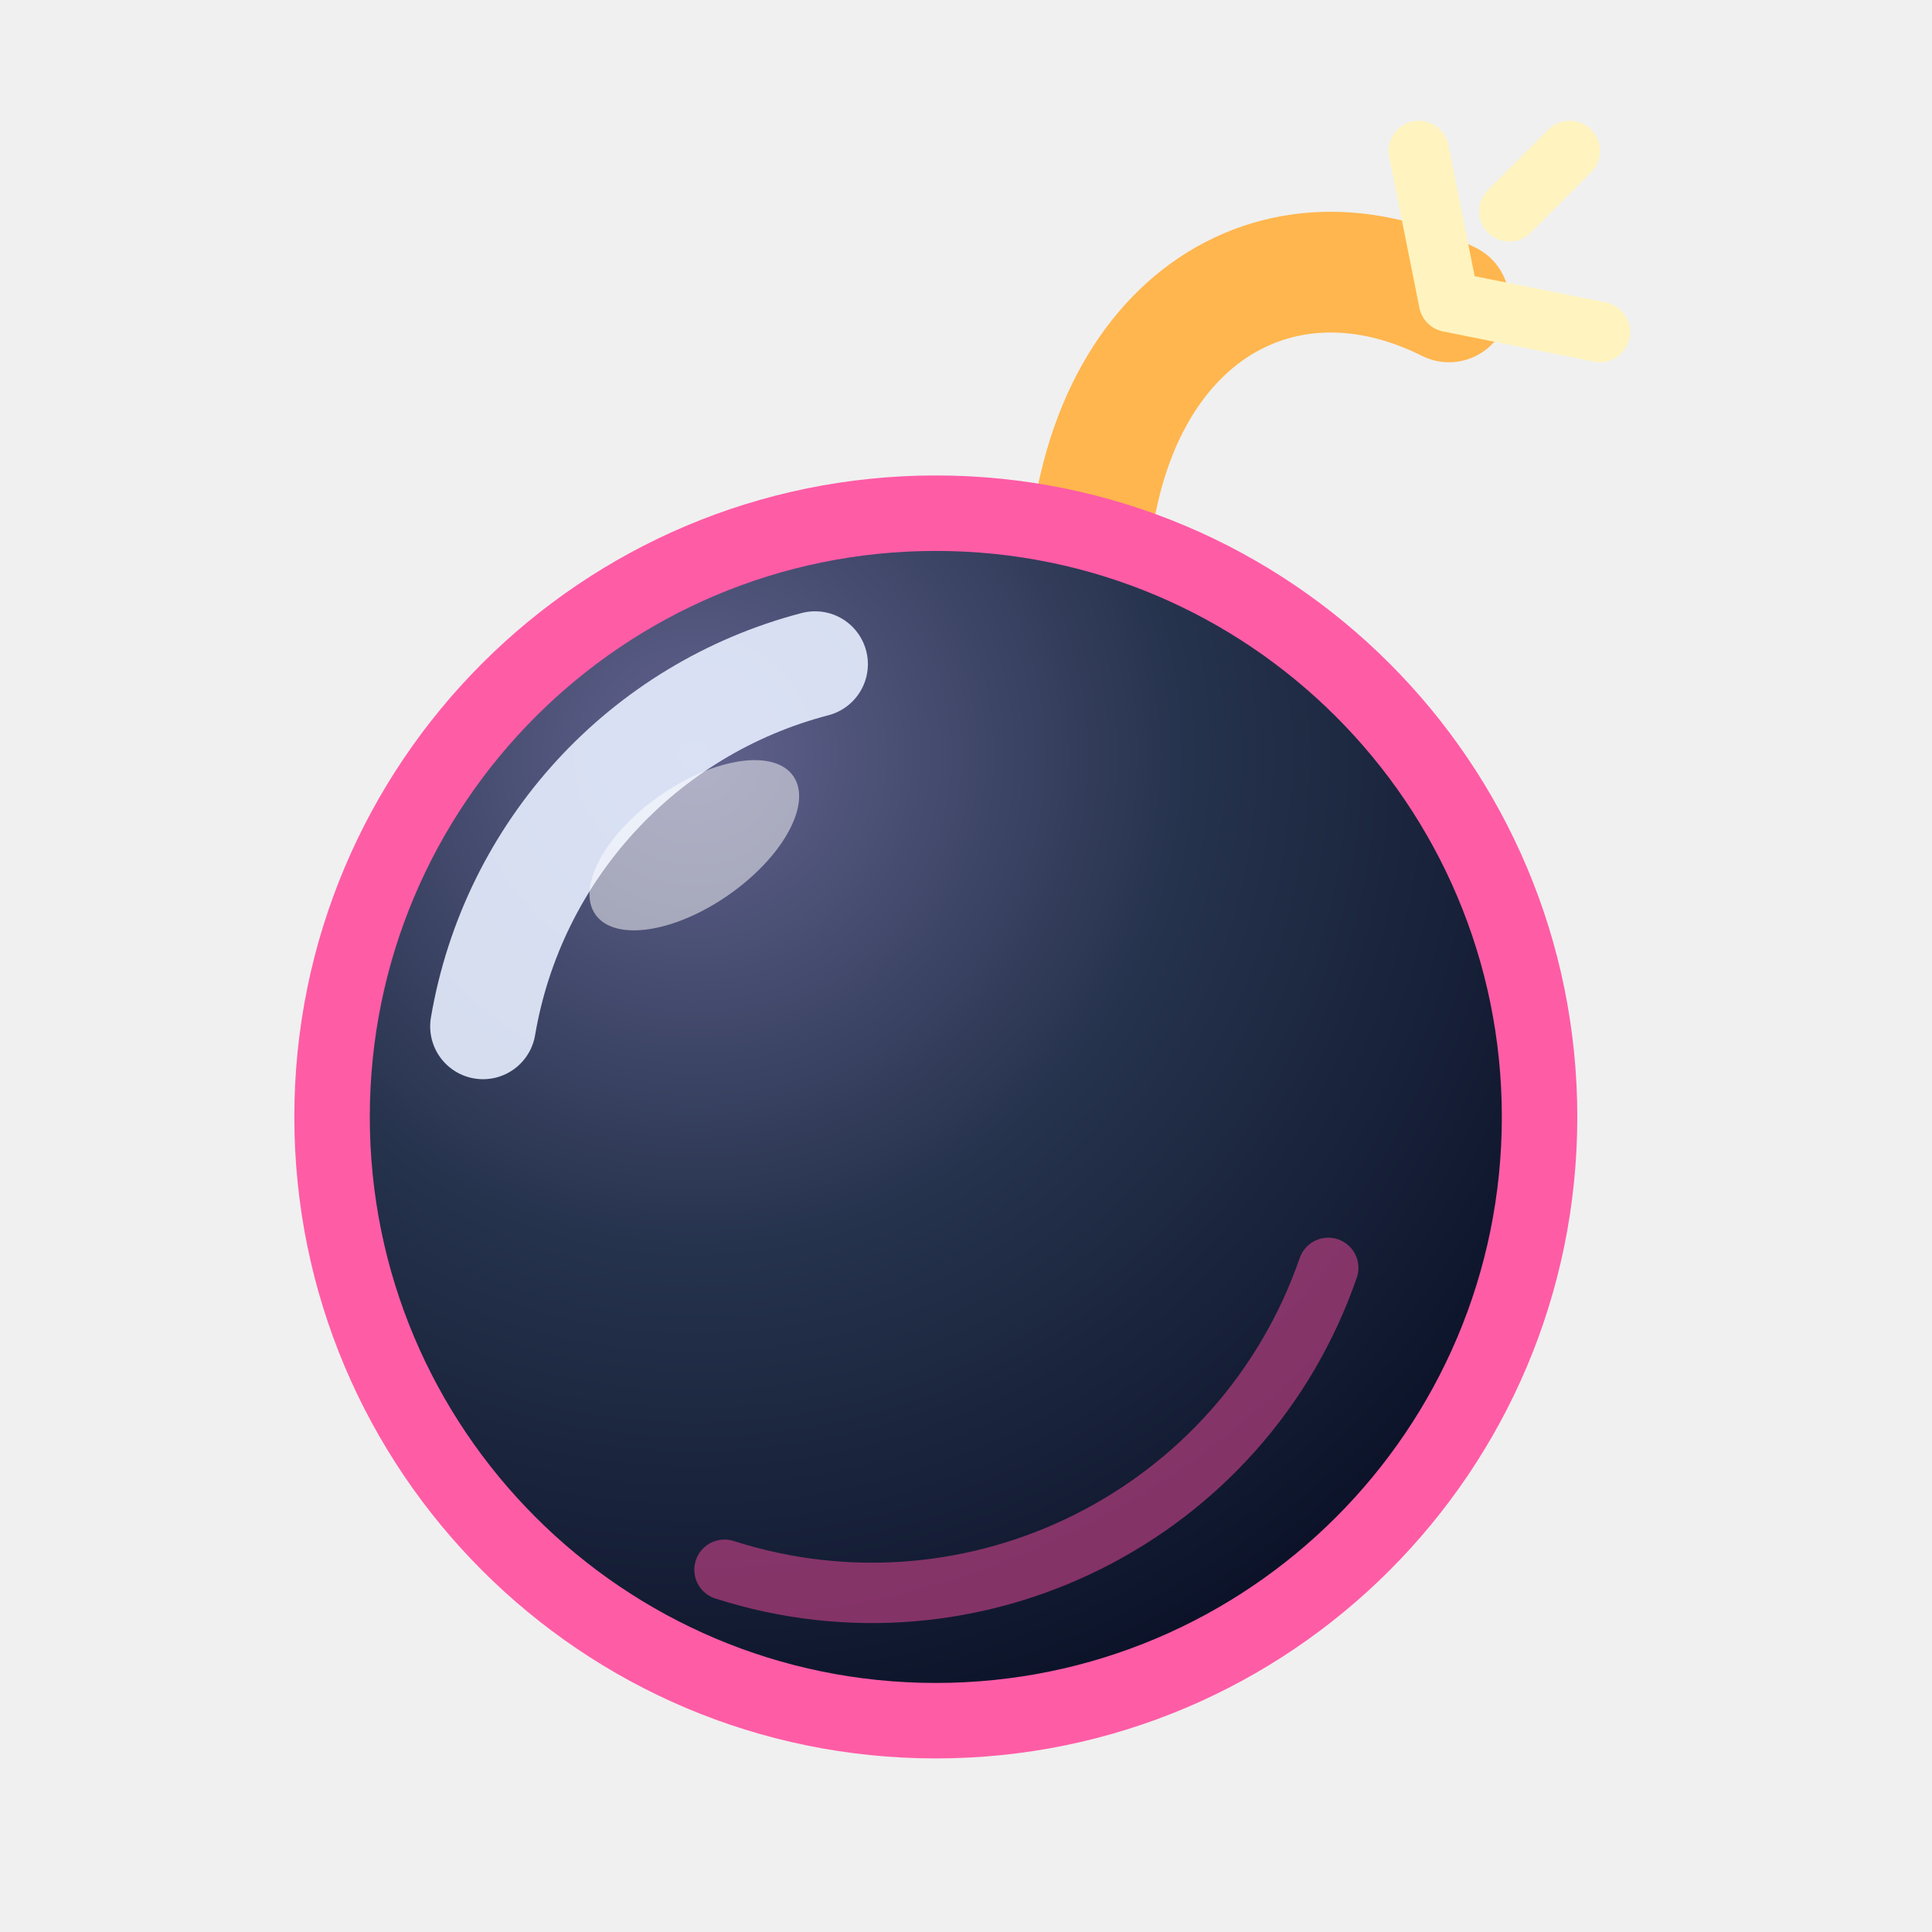
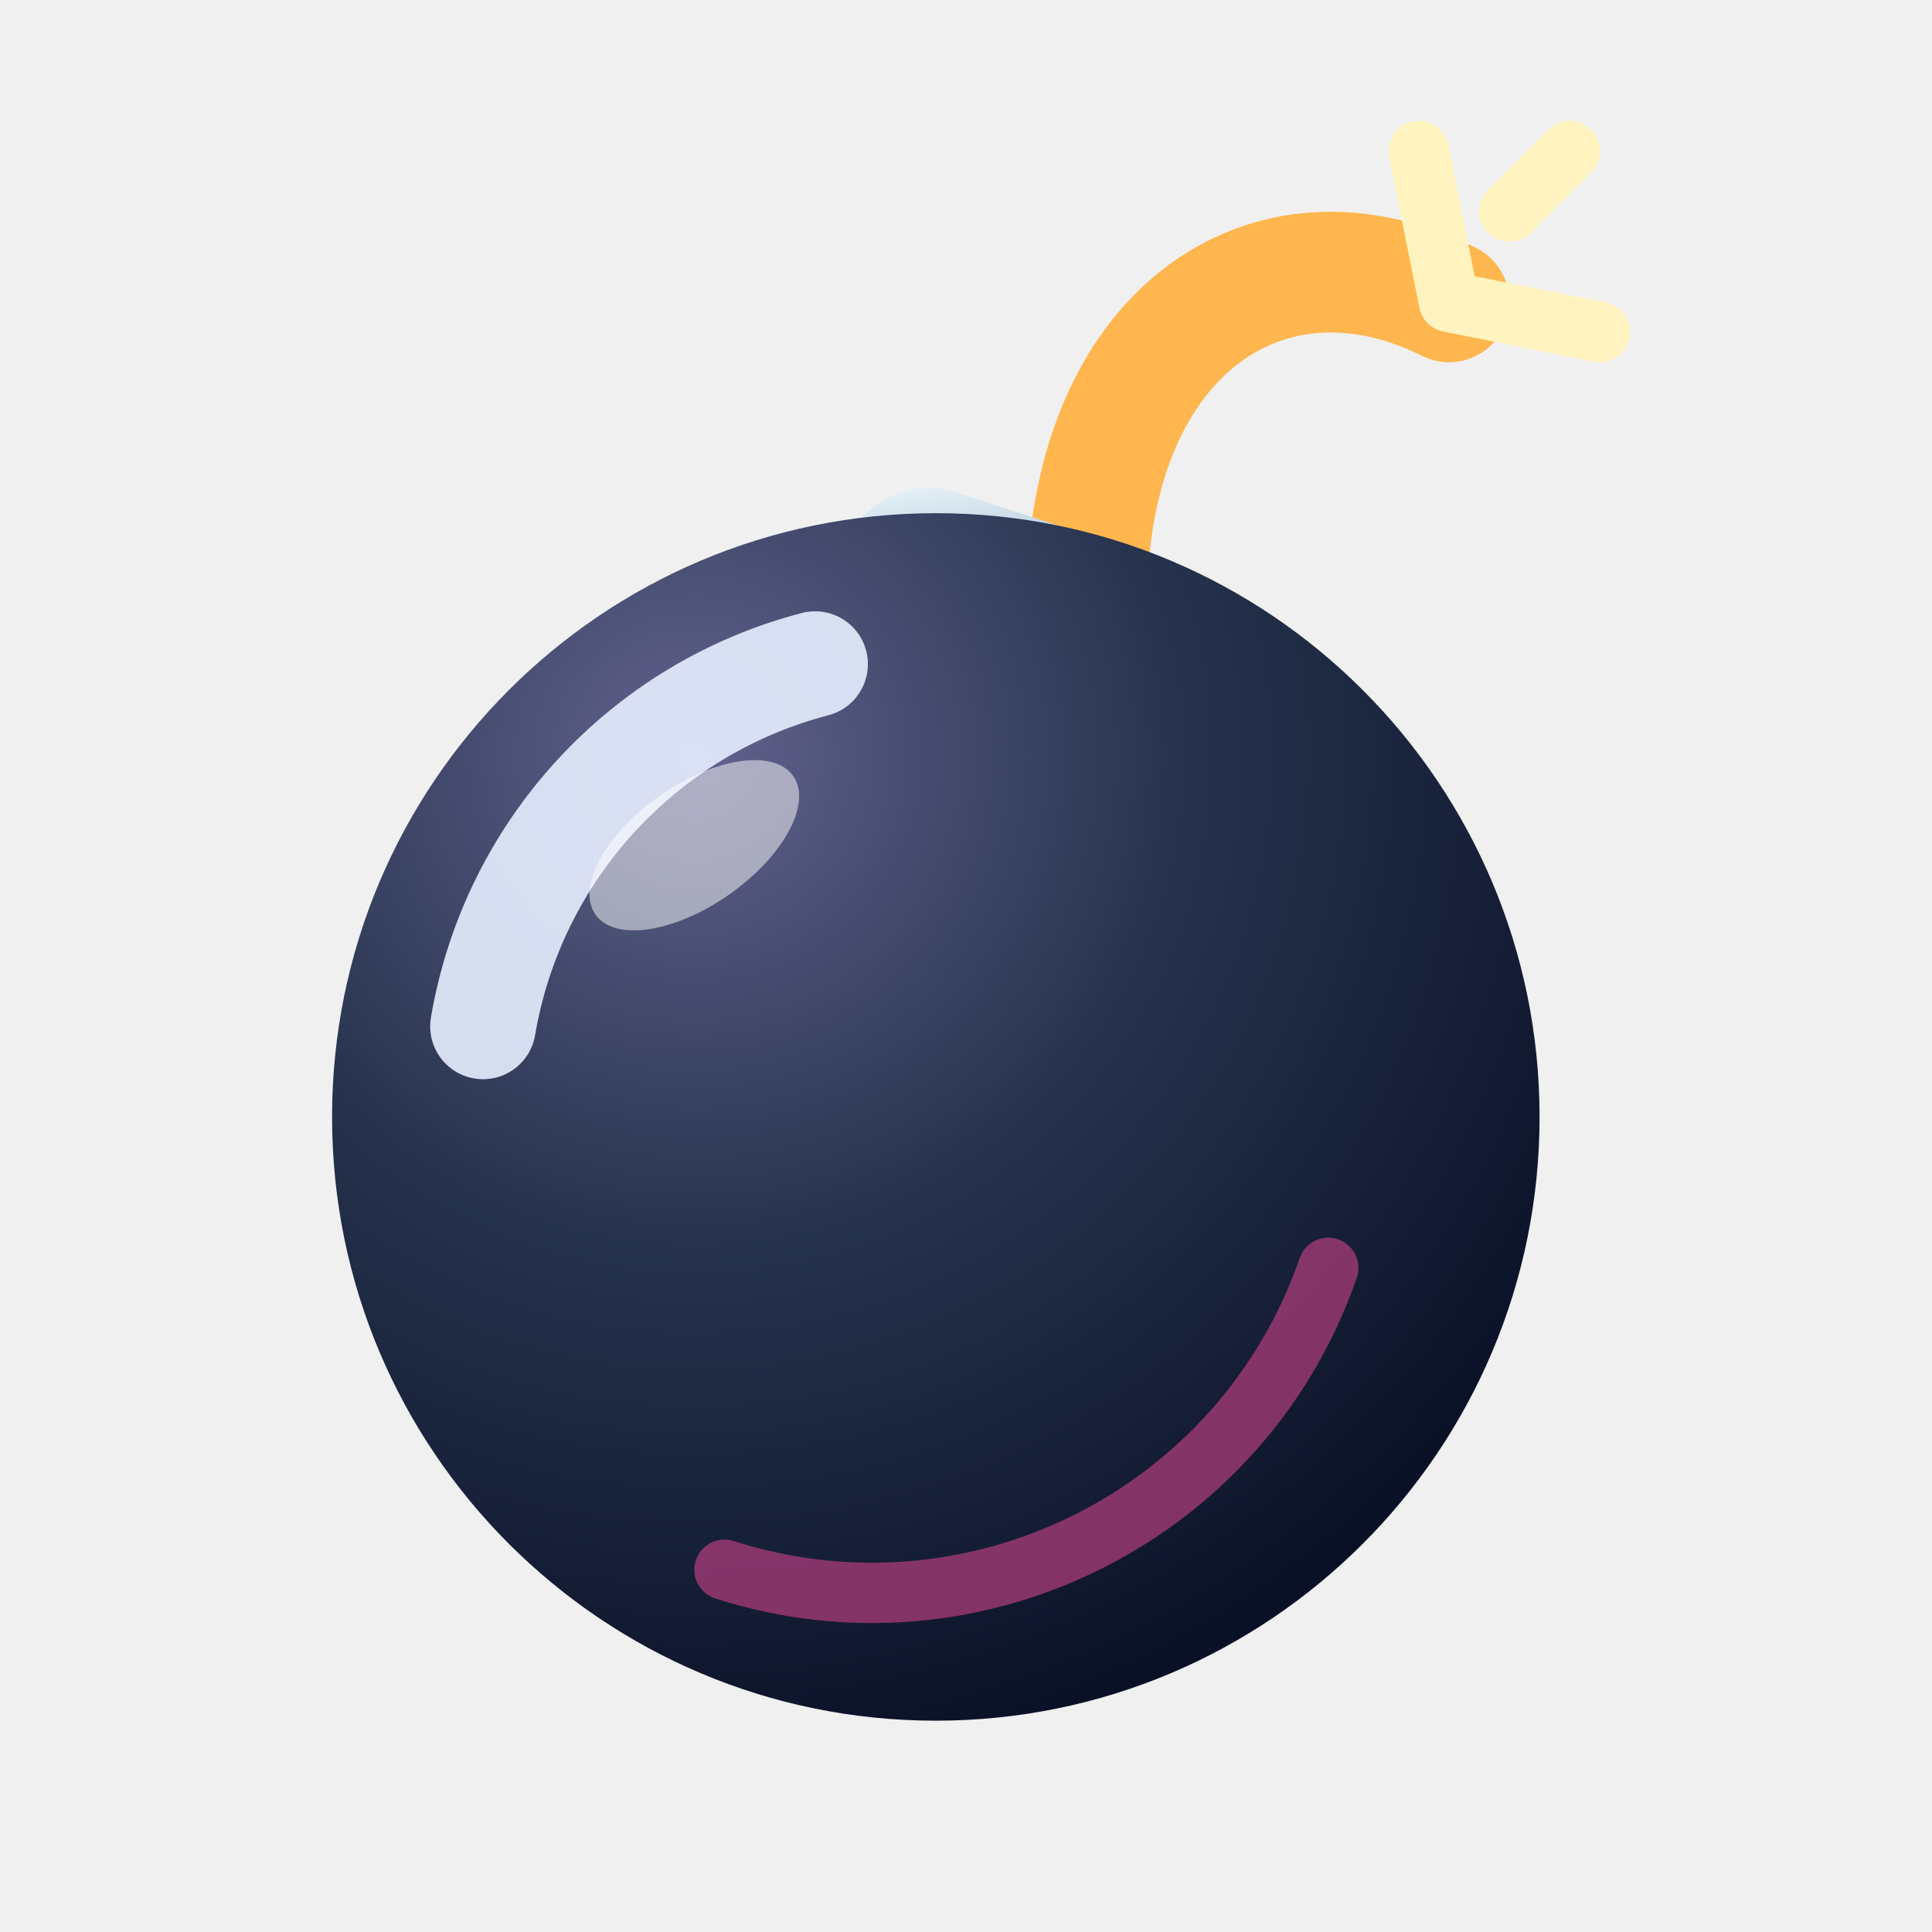
<svg xmlns="http://www.w3.org/2000/svg" width="128" height="128" viewBox="0 0 32 32" fill="none" stroke-linecap="round" stroke-linejoin="round">
  <defs>
    <radialGradient id="body" cx=".3" cy=".2" r=".85">
      <stop stop-color="#62628e" />
      <stop offset=".48" stop-color="#26334d" />
      <stop offset="1" stop-color="#0a1127" />
    </radialGradient>
    <linearGradient id="metal" x1="0" y1="0" x2=".7" y2="1">
      <stop offset="0" stop-color="#f4fcff" />
      <stop offset="0.5" stop-color="#8eaec7" />
      <stop offset="1" stop-color="#36546c" />
    </linearGradient>
  </defs>
  <g transform="scale(.5)">
    <path d="M36 20c0-9 6-13 12-10" fill="none" stroke="#ffb64e" stroke-width="4" />
    <path d="m47 5 1 5 5 1M52 5l-2 2" fill="none" stroke="#fff4bf" stroke-width="2" />
    <rect x="27" y="17" width="13" height="9" rx="3" fill="url(#metal)" transform="rotate(18 33 22)" />
-     <circle cx="31" cy="37" r="20" fill="url(#body)" stroke="#ff5ca6" stroke-width="2.5" />
+     <circle cx="31" cy="37" r="20" fill="url(#body)" />
    <path d="M16 34a15 15 0 0 1 11-12" fill="none" stroke="#e7eeff" stroke-width="3.5" opacity=".9" />
    <path d="M24 52a16 16 0 0 0 20-10" fill="none" stroke="#c24084" stroke-width="2" opacity=".65" />
    <ellipse cx="23" cy="28" rx="4" ry="2" fill="#fff" opacity=".5" transform="rotate(-35 23 28)" />
  </g>
</svg>
